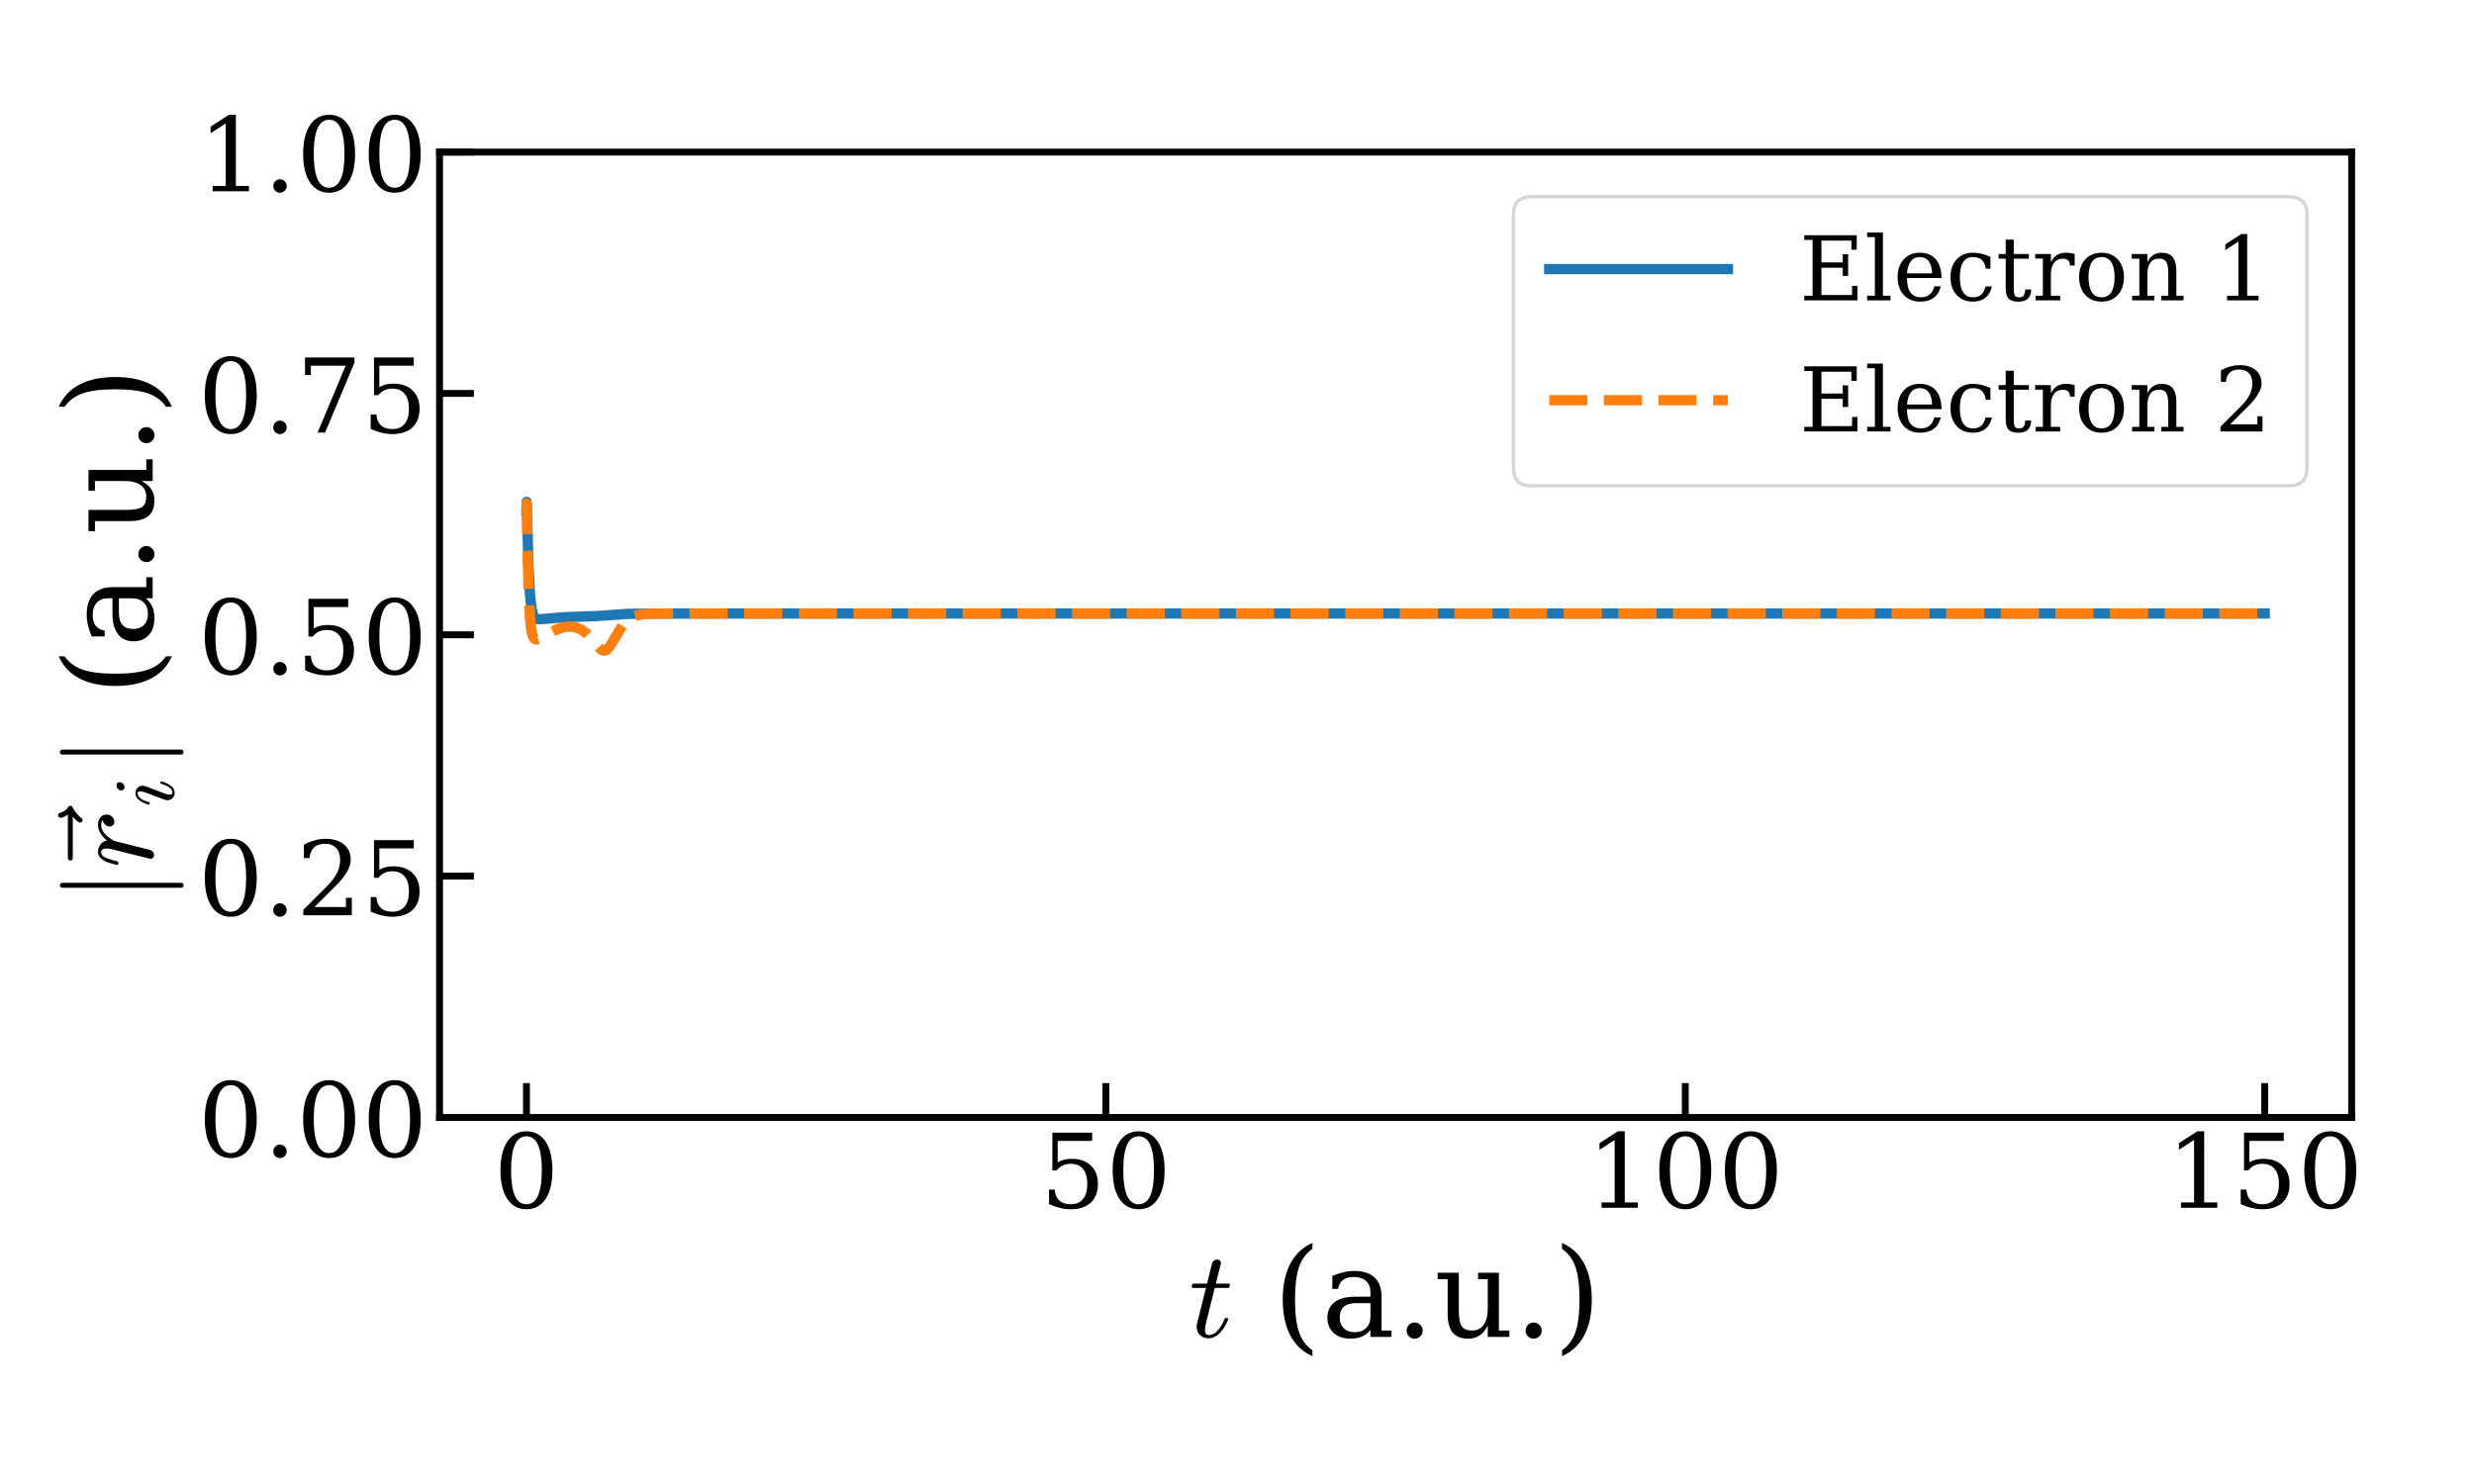
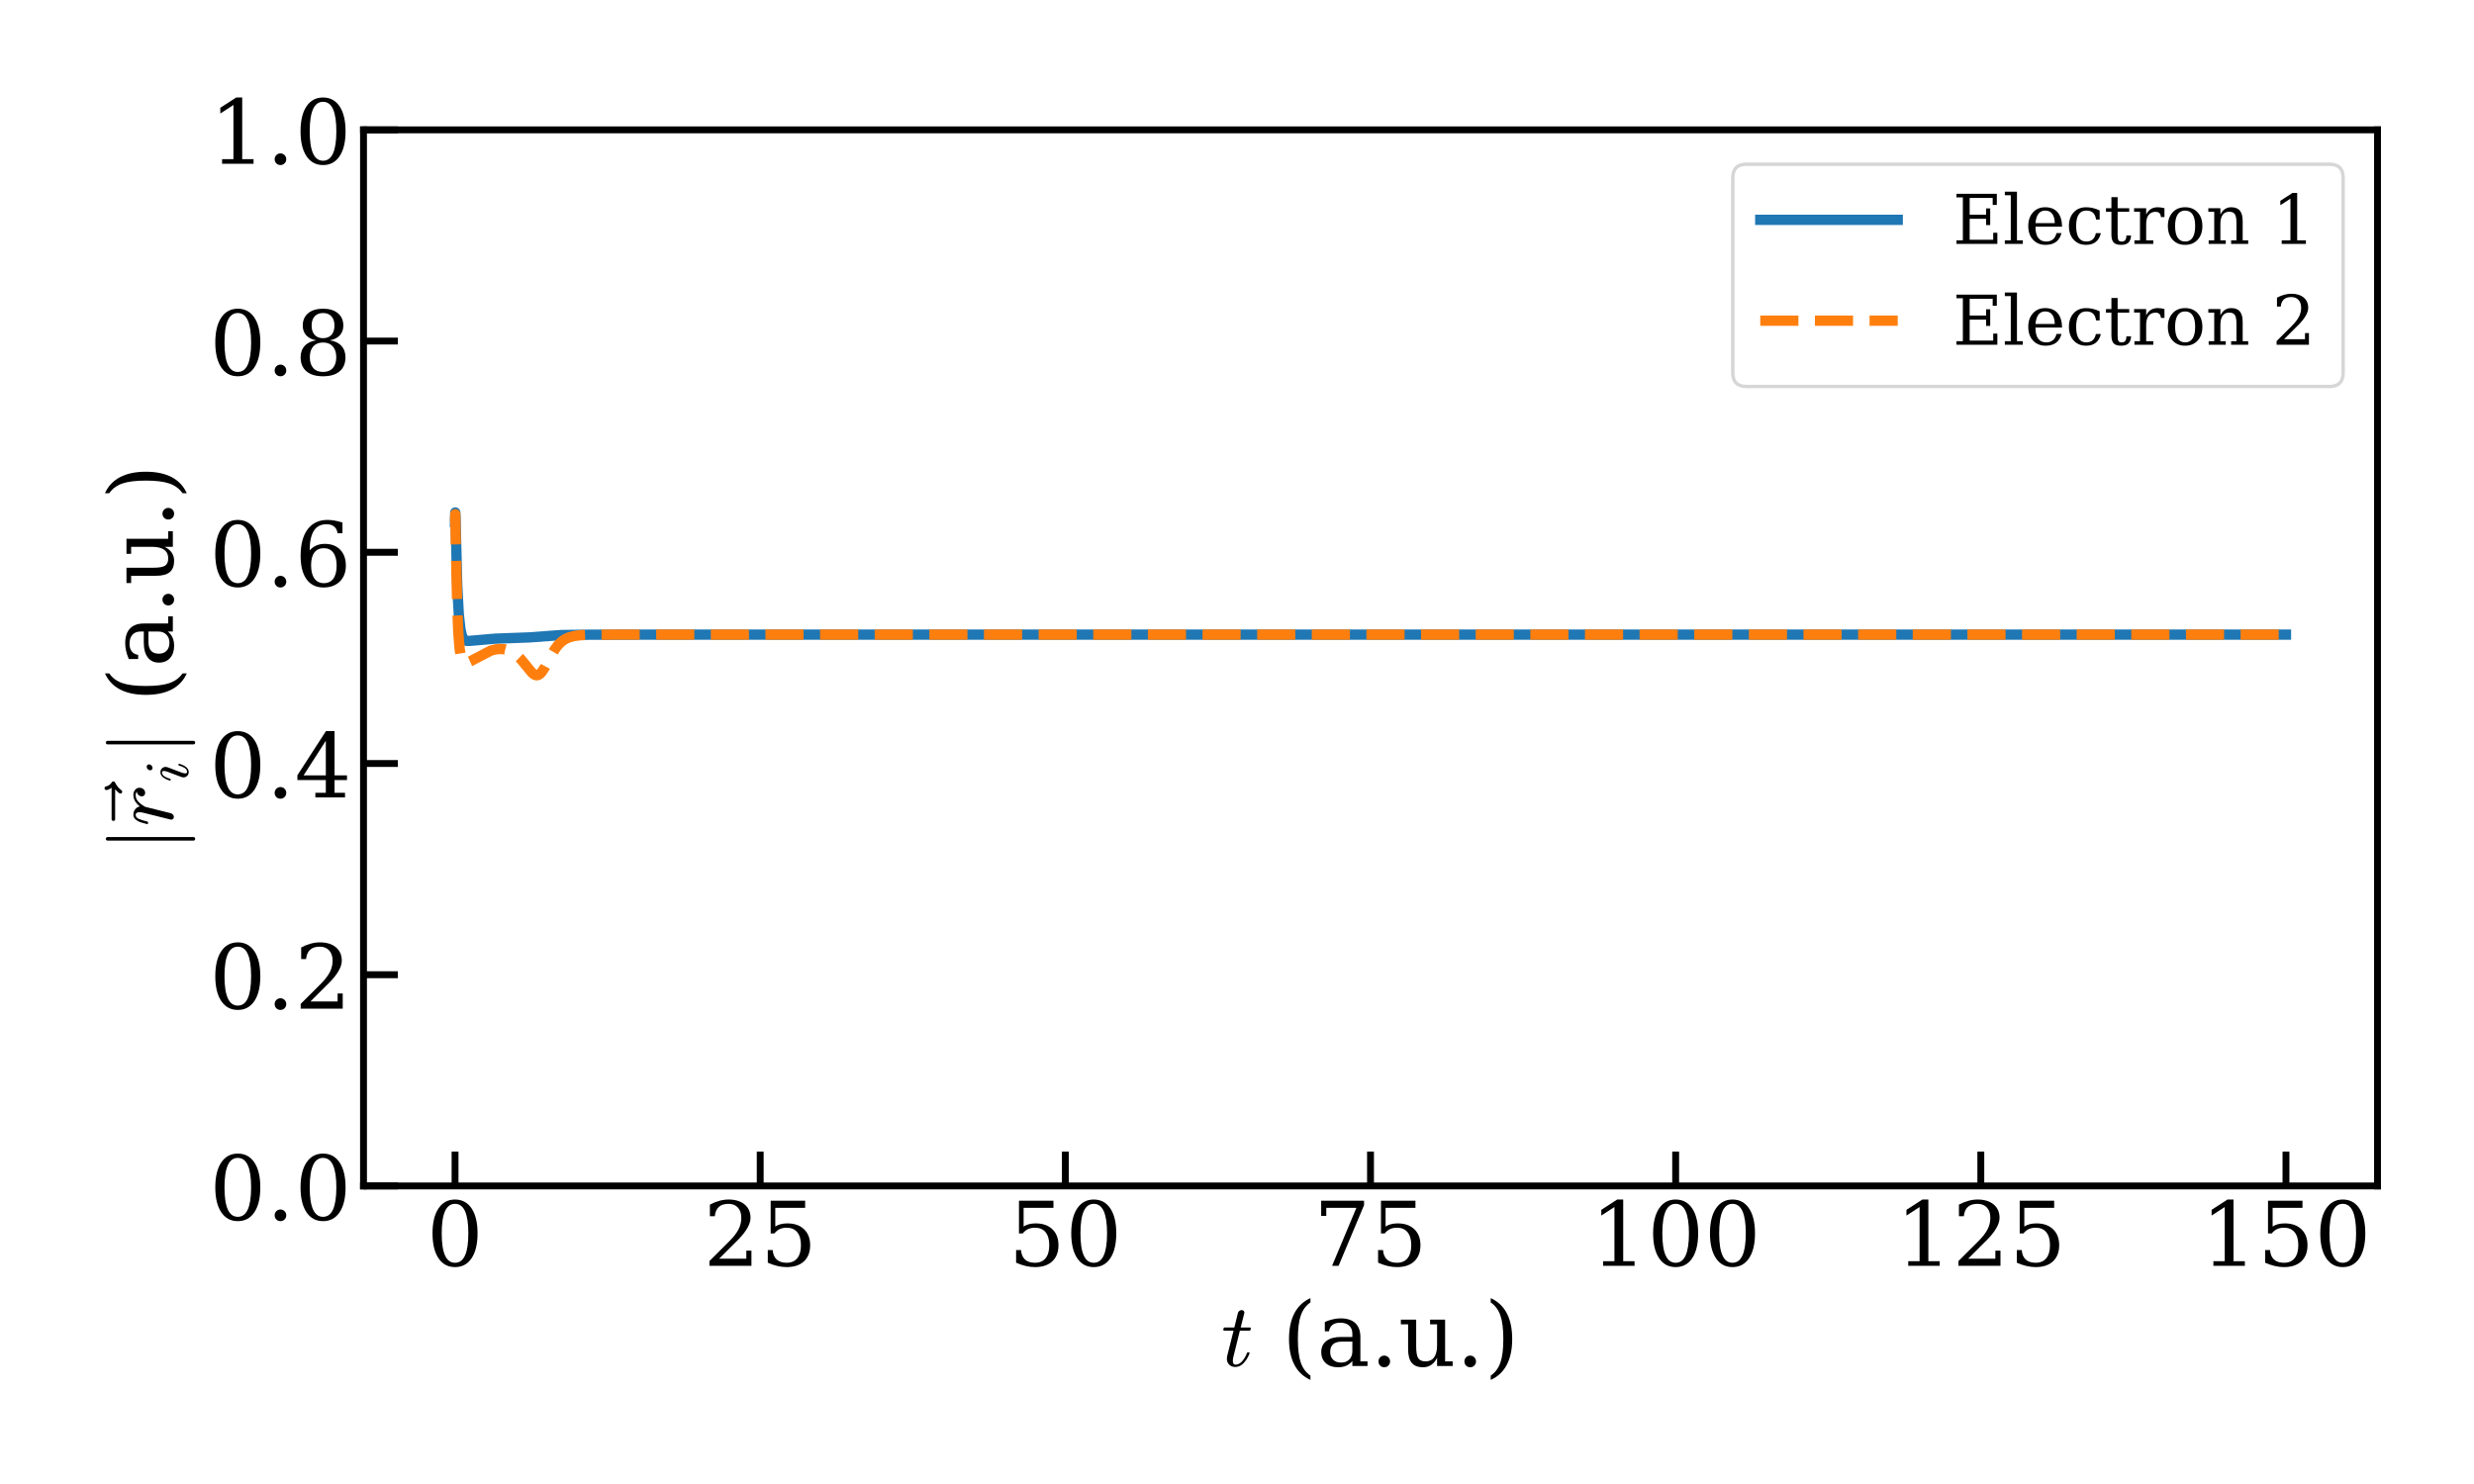
<svg xmlns="http://www.w3.org/2000/svg" xmlns:xlink="http://www.w3.org/1999/xlink" width="720pt" height="432pt" viewBox="0 0 720 432" version="1.1">
  <defs>
    <style type="text/css">*{stroke-linejoin: round; stroke-linecap: butt}</style>
  </defs>
  <g id="figure_1">
    <g id="patch_1">
      <path d="M 0 432  L 720 432  L 720 0  L 0 0  z " style="fill: #ffffff" />
    </g>
    <g id="axes_1">
      <g id="patch_2">
-         <path d="M 127.92 325.298  L 684.389 325.298  L 684.389 44.28  L 127.92 44.28  z " style="fill: #ffffff" />
+         <path d="M 105.79 345.233  L 691.92 345.233  L 691.92 37.8  L 105.79 37.8  z " style="fill: #ffffff" />
      </g>
      <g id="matplotlib.axis_1">
        <g id="xtick_1">
          <g id="line2d_1">
            <defs>
-               <path id="m65ce92275e" d="M 0 0  L 0 -10  " style="stroke: #000000; stroke-width: 2" />
-             </defs>
-             <g>
-               <use xlink:href="#m65ce92275e" x="153.214" y="325.298" style="stroke: #000000; stroke-width: 2" />
+               <path id="m4cec9839da" d="M 0 0  L 0 -10  " style="stroke: #000000; stroke-width: 2" />
+             </defs>
+             <g>
+               <use xlink:href="#m4cec9839da" x="132.432" y="345.233" style="stroke: #000000; stroke-width: 2" />
            </g>
          </g>
          <g id="text_1">
-             <g transform="translate(143.6703 351.5928) scale(0.3 -0.3)">
+             <g transform="translate(124.161 368.4884) scale(0.26 -0.26)">
              <defs>
                <path id="DejaVuSerif-30" d="M 2034 219  Q 2513 219 2750 744  Q 2988 1269 2988 2328  Q 2988 3391 2750 3916  Q 2513 4441 2034 4441  Q 1556 4441 1318 3916  Q 1081 3391 1081 2328  Q 1081 1269 1318 744  Q 1556 219 2034 219  z M 2034 -91  Q 1275 -91 848 546  Q 422 1184 422 2328  Q 422 3475 848 4112  Q 1275 4750 2034 4750  Q 2797 4750 3222 4112  Q 3647 3475 3647 2328  Q 3647 1184 3222 546  Q 2797 -91 2034 -91  z " transform="scale(0.015625)" />
              </defs>
              <use xlink:href="#DejaVuSerif-30" />
            </g>
          </g>
        </g>
        <g id="xtick_2">
          <g id="line2d_2">
            <g>
-               <use xlink:href="#m65ce92275e" x="321.841" y="325.298" style="stroke: #000000; stroke-width: 2" />
+               <use xlink:href="#m4cec9839da" x="221.24" y="345.233" style="stroke: #000000; stroke-width: 2" />
            </g>
          </g>
          <g id="text_2">
-             <g transform="translate(302.7534 351.5928) scale(0.3 -0.3)">
-               <defs>
+             <g transform="translate(204.6973 368.4884) scale(0.26 -0.26)">
+               <defs>
+                 <path id="DejaVuSerif-32" d="M 819 3553  L 469 3553  L 469 4384  Q 803 4563 1142 4656  Q 1481 4750 1806 4750  Q 2534 4750 2956 4397  Q 3378 4044 3378 3438  Q 3378 2753 2422 1800  Q 2347 1728 2309 1691  L 1131 513  L 3078 513  L 3078 1088  L 3444 1088  L 3444 0  L 434 0  L 434 341  L 1850 1753  Q 2319 2222 2519 2614  Q 2719 3006 2719 3438  Q 2719 3909 2473 4175  Q 2228 4441 1797 4441  Q 1350 4441 1106 4219  Q 863 3997 819 3553  z " transform="scale(0.015625)" />
                <path id="DejaVuSerif-35" d="M 3219 4666  L 3219 4153  L 1081 4153  L 1081 2816  Q 1244 2928 1461 2984  Q 1678 3041 1947 3041  Q 2703 3041 3140 2622  Q 3578 2203 3578 1478  Q 3578 738 3136 323  Q 2694 -91 1894 -91  Q 1572 -91 1234 -12  Q 897 66 544 225  L 544 1131  L 897 1131  Q 925 688 1179 453  Q 1434 219 1894 219  Q 2388 219 2653 544  Q 2919 869 2919 1478  Q 2919 2084 2655 2407  Q 2391 2731 1894 2731  Q 1613 2731 1398 2631  Q 1184 2531 1019 2322  L 750 2322  L 750 4666  L 3219 4666  z " transform="scale(0.015625)" />
              </defs>
+               <use xlink:href="#DejaVuSerif-32" />
+               <use xlink:href="#DejaVuSerif-35" x="63.623" />
+             </g>
+           </g>
+         </g>
+         <g id="xtick_3">
+           <g id="line2d_3">
+             <g>
+               <use xlink:href="#m4cec9839da" x="310.047" y="345.233" style="stroke: #000000; stroke-width: 2" />
+             </g>
+           </g>
+           <g id="text_3">
+             <g transform="translate(293.5049 368.4884) scale(0.26 -0.26)">
              <use xlink:href="#DejaVuSerif-35" />
              <use xlink:href="#DejaVuSerif-30" x="63.623" />
            </g>
          </g>
        </g>
-         <g id="xtick_3">
-           <g id="line2d_3">
-             <g>
-               <use xlink:href="#m65ce92275e" x="490.468" y="325.298" style="stroke: #000000; stroke-width: 2" />
-             </g>
-           </g>
-           <g id="text_3">
-             <g transform="translate(461.8365 351.5928) scale(0.3 -0.3)">
+         <g id="xtick_4">
+           <g id="line2d_4">
+             <g>
+               <use xlink:href="#m4cec9839da" x="398.855" y="345.233" style="stroke: #000000; stroke-width: 2" />
+             </g>
+           </g>
+           <g id="text_4">
+             <g transform="translate(382.3125 368.4884) scale(0.26 -0.26)">
+               <defs>
+                 <path id="DejaVuSerif-37" d="M 3609 4347  L 1784 0  L 1319 0  L 3059 4153  L 903 4153  L 903 3578  L 538 3578  L 538 4666  L 3609 4666  L 3609 4347  z " transform="scale(0.015625)" />
+               </defs>
+               <use xlink:href="#DejaVuSerif-37" />
+               <use xlink:href="#DejaVuSerif-35" x="63.623" />
+             </g>
+           </g>
+         </g>
+         <g id="xtick_5">
+           <g id="line2d_5">
+             <g>
+               <use xlink:href="#m4cec9839da" x="487.663" y="345.233" style="stroke: #000000; stroke-width: 2" />
+             </g>
+           </g>
+           <g id="text_5">
+             <g transform="translate(462.8488 368.4884) scale(0.26 -0.26)">
              <defs>
                <path id="DejaVuSerif-31" d="M 909 0  L 909 331  L 1722 331  L 1722 4213  L 781 3603  L 781 4013  L 1919 4750  L 2350 4750  L 2350 331  L 3163 331  L 3163 0  L 909 0  z " transform="scale(0.015625)" />
              </defs>
              <use xlink:href="#DejaVuSerif-31" />
              <use xlink:href="#DejaVuSerif-30" x="63.623" />
              <use xlink:href="#DejaVuSerif-30" x="127.246" />
            </g>
          </g>
        </g>
-         <g id="xtick_4">
-           <g id="line2d_4">
-             <g>
-               <use xlink:href="#m65ce92275e" x="659.095" y="325.298" style="stroke: #000000; stroke-width: 2" />
-             </g>
-           </g>
-           <g id="text_4">
-             <g transform="translate(630.4634 351.5928) scale(0.3 -0.3)">
+         <g id="xtick_6">
+           <g id="line2d_6">
+             <g>
+               <use xlink:href="#m4cec9839da" x="576.47" y="345.233" style="stroke: #000000; stroke-width: 2" />
+             </g>
+           </g>
+           <g id="text_6">
+             <g transform="translate(551.6564 368.4884) scale(0.26 -0.26)">
+               <use xlink:href="#DejaVuSerif-31" />
+               <use xlink:href="#DejaVuSerif-32" x="63.623" />
+               <use xlink:href="#DejaVuSerif-35" x="127.246" />
+             </g>
+           </g>
+         </g>
+         <g id="xtick_7">
+           <g id="line2d_7">
+             <g>
+               <use xlink:href="#m4cec9839da" x="665.278" y="345.233" style="stroke: #000000; stroke-width: 2" />
+             </g>
+           </g>
+           <g id="text_7">
+             <g transform="translate(640.464 368.4884) scale(0.26 -0.26)">
              <use xlink:href="#DejaVuSerif-31" />
              <use xlink:href="#DejaVuSerif-35" x="63.623" />
              <use xlink:href="#DejaVuSerif-30" x="127.246" />
            </g>
          </g>
        </g>
-         <g id="text_5">
-           <g transform="translate(346.0343 389.1862) scale(0.36 -0.36)">
+         <g id="text_8">
+           <g transform="translate(355.435 397.6516) scale(0.26 -0.26)">
            <defs>
              <path id="Cmmi10-74" d="M 397 519  Q 397 613 416 697  L 878 2534  L 206 2534  Q 141 2534 141 2619  Q 166 2759 225 2759  L 934 2759  L 1191 3803  Q 1216 3888 1291 3947  Q 1366 4006 1459 4006  Q 1541 4006 1595 3957  Q 1650 3909 1650 3828  Q 1650 3809 1648 3798  Q 1647 3788 1644 3775  L 1388 2759  L 2047 2759  Q 2113 2759 2113 2675  Q 2109 2659 2100 2621  Q 2091 2584 2075 2559  Q 2059 2534 2028 2534  L 1331 2534  L 872 684  Q 825 503 825 372  Q 825 97 1013 97  Q 1294 97 1511 361  Q 1728 625 1844 941  Q 1869 978 1894 978  L 1972 978  Q 1997 978 2012 961  Q 2028 944 2028 922  Q 2028 909 2022 903  Q 1881 516 1612 222  Q 1344 -72 997 -72  Q 744 -72 570 93  Q 397 259 397 519  z " transform="scale(0.015625)" />
              <path id="DejaVuSerif-20" transform="scale(0.015625)" />
              <path id="DejaVuSerif-28" d="M 2041 -997  Q 1281 -656 893 83  Q 506 822 506 1931  Q 506 3044 893 3783  Q 1281 4522 2041 4863  L 2041 4556  Q 1559 4225 1350 3623  Q 1141 3022 1141 1931  Q 1141 844 1350 242  Q 1559 -359 2041 -691  L 2041 -997  z " transform="scale(0.015625)" />
              <path id="DejaVuSerif-61" d="M 2547 1044  L 2547 1747  L 1806 1747  Q 1378 1747 1168 1562  Q 959 1378 959 997  Q 959 650 1171 447  Q 1384 244 1747 244  Q 2106 244 2326 466  Q 2547 688 2547 1044  z M 3122 2075  L 3122 331  L 3634 331  L 3634 0  L 2547 0  L 2547 359  Q 2356 128 2106 18  Q 1856 -91 1522 -91  Q 969 -91 644 203  Q 319 497 319 997  Q 319 1513 691 1797  Q 1063 2081 1741 2081  L 2547 2081  L 2547 2309  Q 2547 2688 2317 2895  Q 2088 3103 1672 3103  Q 1328 3103 1125 2947  Q 922 2791 872 2484  L 575 2484  L 575 3156  Q 875 3284 1158 3348  Q 1441 3413 1709 3413  Q 2400 3413 2761 3070  Q 3122 2728 3122 2075  z " transform="scale(0.015625)" />
              <path id="DejaVuSerif-2e" d="M 603 325  Q 603 500 722 622  Q 841 744 1019 744  Q 1191 744 1312 622  Q 1434 500 1434 325  Q 1434 153 1312 31  Q 1191 -91 1019 -91  Q 841 -91 722 29  Q 603 150 603 325  z " transform="scale(0.015625)" />
              <path id="DejaVuSerif-75" d="M 2266 3322  L 3341 3322  L 3341 331  L 3884 331  L 3884 0  L 2766 0  L 2766 588  Q 2606 256 2353 82  Q 2100 -91 1766 -91  Q 1213 -91 952 223  Q 691 538 691 1209  L 691 2988  L 172 2988  L 172 3322  L 1269 3322  L 1269 1388  Q 1269 781 1417 556  Q 1566 331 1947 331  Q 2347 331 2556 625  Q 2766 919 2766 1478  L 2766 2988  L 2266 2988  L 2266 3322  z " transform="scale(0.015625)" />
              <path id="DejaVuSerif-29" d="M 453 -997  L 453 -691  Q 934 -359 1145 242  Q 1356 844 1356 1931  Q 1356 3022 1145 3623  Q 934 4225 453 4556  L 453 4863  Q 1216 4522 1603 3783  Q 1991 3044 1991 1931  Q 1991 822 1603 83  Q 1216 -656 453 -997  z " transform="scale(0.015625)" />
            </defs>
            <use xlink:href="#Cmmi10-74" transform="translate(0 0.015625)" />
            <use xlink:href="#DejaVuSerif-20" transform="translate(36.08398 0.015625)" />
            <use xlink:href="#DejaVuSerif-28" transform="translate(67.87109 0.015625)" />
            <use xlink:href="#DejaVuSerif-61" transform="translate(106.8848 0.015625)" />
            <use xlink:href="#DejaVuSerif-2e" transform="translate(166.5039 0.015625)" />
            <use xlink:href="#DejaVuSerif-75" transform="translate(198.291 0.015625)" />
            <use xlink:href="#DejaVuSerif-2e" transform="translate(262.6953 0.015625)" />
            <use xlink:href="#DejaVuSerif-29" transform="translate(294.4824 0.015625)" />
          </g>
        </g>
      </g>
      <g id="matplotlib.axis_2">
        <g id="ytick_1">
-           <g id="line2d_5">
-             <defs>
-               <path id="mac191ce9b4" d="M 0 0  L 10 0  " style="stroke: #000000; stroke-width: 2" />
-             </defs>
-             <g>
-               <use xlink:href="#mac191ce9b4" x="127.92" y="325.298" style="stroke: #000000; stroke-width: 2" />
-             </g>
-           </g>
-           <g id="text_6">
-             <g transform="translate(57.62313 336.6952) scale(0.3 -0.3)">
+           <g id="line2d_8">
+             <defs>
+               <path id="me21f2aaf8e" d="M 0 0  L 10 0  " style="stroke: #000000; stroke-width: 2" />
+             </defs>
+             <g>
+               <use xlink:href="#me21f2aaf8e" x="105.79" y="345.233" style="stroke: #000000; stroke-width: 2" />
+             </g>
+           </g>
+           <g id="text_9">
+             <g transform="translate(60.94188 355.1105) scale(0.26 -0.26)">
              <use xlink:href="#DejaVuSerif-30" />
              <use xlink:href="#DejaVuSerif-2e" x="63.623" />
              <use xlink:href="#DejaVuSerif-30" x="95.41" />
-               <use xlink:href="#DejaVuSerif-30" x="159.033" />
            </g>
          </g>
        </g>
        <g id="ytick_2">
-           <g id="line2d_6">
-             <g>
-               <use xlink:href="#mac191ce9b4" x="127.92" y="255.043" style="stroke: #000000; stroke-width: 2" />
-             </g>
-           </g>
-           <g id="text_7">
-             <g transform="translate(57.62313 266.4408) scale(0.3 -0.3)">
-               <defs>
-                 <path id="DejaVuSerif-32" d="M 819 3553  L 469 3553  L 469 4384  Q 803 4563 1142 4656  Q 1481 4750 1806 4750  Q 2534 4750 2956 4397  Q 3378 4044 3378 3438  Q 3378 2753 2422 1800  Q 2347 1728 2309 1691  L 1131 513  L 3078 513  L 3078 1088  L 3444 1088  L 3444 0  L 434 0  L 434 341  L 1850 1753  Q 2319 2222 2519 2614  Q 2719 3006 2719 3438  Q 2719 3909 2473 4175  Q 2228 4441 1797 4441  Q 1350 4441 1106 4219  Q 863 3997 819 3553  z " transform="scale(0.015625)" />
-               </defs>
+           <g id="line2d_9">
+             <g>
+               <use xlink:href="#me21f2aaf8e" x="105.79" y="283.746" style="stroke: #000000; stroke-width: 2" />
+             </g>
+           </g>
+           <g id="text_10">
+             <g transform="translate(60.94188 293.624) scale(0.26 -0.26)">
              <use xlink:href="#DejaVuSerif-30" />
              <use xlink:href="#DejaVuSerif-2e" x="63.623" />
              <use xlink:href="#DejaVuSerif-32" x="95.41" />
-               <use xlink:href="#DejaVuSerif-35" x="159.033" />
            </g>
          </g>
        </g>
        <g id="ytick_3">
-           <g id="line2d_7">
-             <g>
-               <use xlink:href="#mac191ce9b4" x="127.92" y="184.789" style="stroke: #000000; stroke-width: 2" />
-             </g>
-           </g>
-           <g id="text_8">
-             <g transform="translate(57.62313 196.1864) scale(0.3 -0.3)">
-               <use xlink:href="#DejaVuSerif-30" />
-               <use xlink:href="#DejaVuSerif-2e" x="63.623" />
-               <use xlink:href="#DejaVuSerif-35" x="95.41" />
-               <use xlink:href="#DejaVuSerif-30" x="159.033" />
+           <g id="line2d_10">
+             <g>
+               <use xlink:href="#me21f2aaf8e" x="105.79" y="222.26" style="stroke: #000000; stroke-width: 2" />
+             </g>
+           </g>
+           <g id="text_11">
+             <g transform="translate(60.94188 232.1375) scale(0.26 -0.26)">
+               <defs>
+                 <path id="DejaVuSerif-34" d="M 2234 1581  L 2234 4063  L 641 1581  L 2234 1581  z M 3609 0  L 1484 0  L 1484 331  L 2234 331  L 2234 1247  L 197 1247  L 197 1588  L 2241 4750  L 2859 4750  L 2859 1581  L 3750 1581  L 3750 1247  L 2859 1247  L 2859 331  L 3609 331  L 3609 0  z " transform="scale(0.015625)" />
+               </defs>
+               <use xlink:href="#DejaVuSerif-30" />
+               <use xlink:href="#DejaVuSerif-2e" x="63.623" />
+               <use xlink:href="#DejaVuSerif-34" x="95.41" />
            </g>
          </g>
        </g>
        <g id="ytick_4">
-           <g id="line2d_8">
-             <g>
-               <use xlink:href="#mac191ce9b4" x="127.92" y="114.534" style="stroke: #000000; stroke-width: 2" />
-             </g>
-           </g>
-           <g id="text_9">
-             <g transform="translate(57.62313 125.932) scale(0.3 -0.3)">
-               <defs>
-                 <path id="DejaVuSerif-37" d="M 3609 4347  L 1784 0  L 1319 0  L 3059 4153  L 903 4153  L 903 3578  L 538 3578  L 538 4666  L 3609 4666  L 3609 4347  z " transform="scale(0.015625)" />
-               </defs>
-               <use xlink:href="#DejaVuSerif-30" />
-               <use xlink:href="#DejaVuSerif-2e" x="63.623" />
-               <use xlink:href="#DejaVuSerif-37" x="95.41" />
-               <use xlink:href="#DejaVuSerif-35" x="159.033" />
+           <g id="line2d_11">
+             <g>
+               <use xlink:href="#me21f2aaf8e" x="105.79" y="160.773" style="stroke: #000000; stroke-width: 2" />
+             </g>
+           </g>
+           <g id="text_12">
+             <g transform="translate(60.94188 170.651) scale(0.26 -0.26)">
+               <defs>
+                 <path id="DejaVuSerif-36" d="M 2094 219  Q 2534 219 2771 542  Q 3009 866 3009 1472  Q 3009 2078 2771 2401  Q 2534 2725 2094 2725  Q 1647 2725 1412 2412  Q 1178 2100 1178 1509  Q 1178 888 1415 553  Q 1653 219 2094 219  z M 1075 2569  Q 1288 2803 1556 2918  Q 1825 3034 2163 3034  Q 2859 3034 3264 2615  Q 3669 2197 3669 1472  Q 3669 763 3233 336  Q 2797 -91 2069 -91  Q 1278 -91 853 498  Q 428 1088 428 2181  Q 428 3406 931 4078  Q 1434 4750 2350 4750  Q 2597 4750 2869 4703  Q 3141 4656 3425 4563  L 3425 3794  L 3072 3794  Q 3034 4109 2831 4275  Q 2628 4441 2284 4441  Q 1678 4441 1381 3981  Q 1084 3522 1075 2569  z " transform="scale(0.015625)" />
+               </defs>
+               <use xlink:href="#DejaVuSerif-30" />
+               <use xlink:href="#DejaVuSerif-2e" x="63.623" />
+               <use xlink:href="#DejaVuSerif-36" x="95.41" />
            </g>
          </g>
        </g>
        <g id="ytick_5">
-           <g id="line2d_9">
-             <g>
-               <use xlink:href="#mac191ce9b4" x="127.92" y="44.28" style="stroke: #000000; stroke-width: 2" />
-             </g>
-           </g>
-           <g id="text_10">
-             <g transform="translate(57.62313 55.67766) scale(0.3 -0.3)">
+           <g id="line2d_12">
+             <g>
+               <use xlink:href="#me21f2aaf8e" x="105.79" y="99.287" style="stroke: #000000; stroke-width: 2" />
+             </g>
+           </g>
+           <g id="text_13">
+             <g transform="translate(60.94188 109.1645) scale(0.26 -0.26)">
+               <defs>
+                 <path id="DejaVuSerif-38" d="M 2981 1275  Q 2981 1775 2732 2051  Q 2484 2328 2034 2328  Q 1584 2328 1336 2051  Q 1088 1775 1088 1275  Q 1088 772 1336 495  Q 1584 219 2034 219  Q 2484 219 2732 495  Q 2981 772 2981 1275  z M 2853 3541  Q 2853 3966 2637 4203  Q 2422 4441 2034 4441  Q 1650 4441 1433 4203  Q 1216 3966 1216 3541  Q 1216 3113 1433 2875  Q 1650 2638 2034 2638  Q 2422 2638 2637 2875  Q 2853 3113 2853 3541  z M 2516 2484  Q 3047 2413 3344 2092  Q 3641 1772 3641 1275  Q 3641 619 3225 264  Q 2809 -91 2034 -91  Q 1263 -91 845 264  Q 428 619 428 1275  Q 428 1772 725 2092  Q 1022 2413 1556 2484  Q 1084 2569 832 2842  Q 581 3116 581 3541  Q 581 4103 968 4426  Q 1356 4750 2034 4750  Q 2713 4750 3100 4426  Q 3488 4103 3488 3541  Q 3488 3116 3236 2842  Q 2984 2569 2516 2484  z " transform="scale(0.015625)" />
+               </defs>
+               <use xlink:href="#DejaVuSerif-30" />
+               <use xlink:href="#DejaVuSerif-2e" x="63.623" />
+               <use xlink:href="#DejaVuSerif-38" x="95.41" />
+             </g>
+           </g>
+         </g>
+         <g id="ytick_6">
+           <g id="line2d_13">
+             <g>
+               <use xlink:href="#me21f2aaf8e" x="105.79" y="37.8" style="stroke: #000000; stroke-width: 2" />
+             </g>
+           </g>
+           <g id="text_14">
+             <g transform="translate(60.94188 47.67797) scale(0.26 -0.26)">
              <use xlink:href="#DejaVuSerif-31" />
              <use xlink:href="#DejaVuSerif-2e" x="63.623" />
              <use xlink:href="#DejaVuSerif-30" x="95.41" />
-               <use xlink:href="#DejaVuSerif-30" x="159.033" />
-             </g>
-           </g>
-         </g>
-         <g id="text_11">
-           <g transform="translate(44.62313 262.7287) rotate(-90) scale(0.36 -0.36)">
+             </g>
+           </g>
+         </g>
+         <g id="text_15">
+           <g transform="translate(50.44188 247.8063) rotate(-90) scale(0.26 -0.26)">
            <defs>
              <path id="Cmsy10-6a" d="M 763 -1484  L 763 4684  Q 763 4734 800 4767  Q 838 4800 891 4800  Q 938 4800 978 4767  Q 1019 4734 1019 4684  L 1019 -1484  Q 1019 -1534 978 -1567  Q 938 -1600 891 -1600  Q 838 -1600 800 -1567  Q 763 -1534 763 -1484  z " transform="scale(0.015625)" />
              <path id="Cmmi10-7e" d="M 1281 3809  Q 1231 3809 1198 3846  Q 1166 3884 1166 3938  Q 1166 3984 1198 4023  Q 1231 4063 1281 4063  L 3547 4063  Q 3378 4291 3378 4441  Q 3378 4497 3417 4533  Q 3456 4569 3506 4569  Q 3613 4569 3634 4469  Q 3697 4194 3938 4044  Q 4000 4003 4000 3938  Q 4000 3859 3938 3828  Q 3575 3647 3353 3347  Q 3328 3303 3256 3303  Q 3209 3303 3168 3340  Q 3128 3378 3128 3431  Q 3128 3547 3438 3809  L 1281 3809  z " transform="scale(0.015625)" />
              <path id="Cmmi10-72" d="M 494 109  Q 494 147 500 166  L 978 2075  Q 1025 2253 1025 2388  Q 1025 2663 838 2663  Q 638 2663 541 2423  Q 444 2184 353 1819  Q 353 1800 334 1789  Q 316 1778 300 1778  L 225 1778  Q 203 1778 187 1801  Q 172 1825 172 1844  Q 241 2122 305 2315  Q 369 2509 505 2668  Q 641 2828 844 2828  Q 1066 2828 1233 2700  Q 1400 2572 1441 2363  Q 1603 2575 1811 2701  Q 2019 2828 2266 2828  Q 2469 2828 2623 2709  Q 2778 2591 2778 2388  Q 2778 2225 2676 2104  Q 2575 1984 2406 1984  Q 2303 1984 2233 2048  Q 2163 2113 2163 2216  Q 2163 2356 2266 2467  Q 2369 2578 2503 2578  Q 2400 2663 2253 2663  Q 1978 2663 1775 2467  Q 1572 2272 1409 1972  L 953 141  Q 931 53 854 -9  Q 778 -72 684 -72  Q 606 -72 550 -22  Q 494 28 494 109  z " transform="scale(0.015625)" />
              <path id="Cmmi10-69" d="M 500 459  Q 500 578 550 709  L 1069 2088  Q 1153 2322 1153 2472  Q 1153 2663 1013 2663  Q 759 2663 595 2402  Q 431 2141 353 1819  Q 341 1778 300 1778  L 225 1778  Q 172 1778 172 1838  L 172 1856  Q 275 2238 487 2533  Q 700 2828 1025 2828  Q 1253 2828 1411 2678  Q 1569 2528 1569 2297  Q 1569 2178 1516 2047  L 997 672  Q 909 459 909 288  Q 909 97 1056 97  Q 1306 97 1473 364  Q 1641 631 1709 941  Q 1722 978 1759 978  L 1838 978  Q 1863 978 1878 961  Q 1894 944 1894 922  Q 1894 916 1888 903  Q 1800 541 1583 234  Q 1366 -72 1044 -72  Q 819 -72 659 83  Q 500 238 500 459  z M 1222 3878  Q 1222 4013 1334 4122  Q 1447 4231 1581 4231  Q 1691 4231 1761 4164  Q 1831 4097 1831 3994  Q 1831 3850 1717 3742  Q 1603 3634 1466 3634  Q 1363 3634 1292 3704  Q 1222 3775 1222 3878  z " transform="scale(0.015625)" />
            </defs>
            <use xlink:href="#Cmsy10-6a" transform="translate(0 0.53125)" />
            <use xlink:href="#Cmmi10-7e" transform="translate(15.74609 5.609375)" />
            <use xlink:href="#Cmmi10-72" transform="translate(27.68555 0.53125)" />
            <use xlink:href="#Cmmi10-69" transform="translate(77.26687 -16.475) scale(0.7)" />
            <use xlink:href="#Cmsy10-6a" transform="translate(107.7409 0.53125)" />
            <use xlink:href="#DejaVuSerif-20" transform="translate(135.4264 0.53125)" />
            <use xlink:href="#DejaVuSerif-28" transform="translate(167.2136 0.53125)" />
            <use xlink:href="#DejaVuSerif-61" transform="translate(206.2272 0.53125)" />
            <use xlink:href="#DejaVuSerif-2e" transform="translate(265.8464 0.53125)" />
            <use xlink:href="#DejaVuSerif-75" transform="translate(297.6335 0.53125)" />
            <use xlink:href="#DejaVuSerif-2e" transform="translate(362.0378 0.53125)" />
            <use xlink:href="#DejaVuSerif-29" transform="translate(393.8249 0.53125)" />
          </g>
        </g>
      </g>
-       <g id="line2d_10">
-         <path d="M 153.214 148.658  L 153.278 146.097  L 153.341 147.398  L 153.813 165.264  L 154.244 173.146  L 154.703 177.162  L 155.116 178.888  L 155.512 179.7  L 155.899 180.08  L 156.378 180.26  L 157.137 180.27  L 164.374 179.671  L 173.766 179.333  L 182.572 178.707  L 191.061 178.612  L 220.421 178.595  L 553.869 178.595  L 659.095 178.595  L 659.095 178.595  " clip-path="url(#p3c9291bafa)" style="fill: none; stroke: #1f77b4; stroke-width: 3; stroke-linecap: square" />
-       </g>
-       <g id="line2d_11">
-         <path d="M 153.214 148.657  L 153.278 146.549  L 153.439 155.118  L 153.813 171.413  L 154.244 179.973  L 154.591 183.216  L 155.013 185.099  L 155.412 185.845  L 155.802 186.111  L 156.283 186.134  L 157.042 185.883  L 158.541 185.086  L 161.756 183.362  L 163.355 182.769  L 164.787 182.468  L 166.149 182.417  L 167.404 182.599  L 168.512 182.974  L 169.596 183.569  L 170.655 184.396  L 171.847 185.628  L 175.036 189.187  L 175.633 189.407  L 176.159 189.35  L 176.674 189.052  L 177.293 188.394  L 178.103 187.151  L 181.323 181.785  L 182.358 180.691  L 183.326 179.972  L 184.418 179.432  L 185.757 179.038  L 187.507 178.782  L 190.202 178.643  L 196.832 178.597  L 326.475 178.595  L 659.095 178.595  L 659.095 178.595  " clip-path="url(#p3c9291bafa)" style="fill: none; stroke-dasharray: 11.1,4.8; stroke-dashoffset: 0; stroke: #ff7f0e; stroke-width: 3" />
+       <g id="line2d_14">
+         <path d="M 132.432 151.99  L 132.499 149.187  L 132.566 150.61  L 133.063 170.156  L 133.517 178.779  L 134.001 183.172  L 134.436 185.061  L 134.852 185.949  L 135.261 186.364  L 135.765 186.562  L 136.564 186.572  L 144.103 185.919  L 154 185.554  L 163.355 184.863  L 171.845 184.761  L 198.525 184.74  L 513.518 184.74  L 665.278 184.74  L 665.278 184.74  " clip-path="url(#pca1c353eff)" style="fill: none; stroke: #1f77b4; stroke-width: 3; stroke-linecap: square" />
+       </g>
+       <g id="line2d_15">
+         <path d="M 132.432 151.989  L 132.499 149.682  L 132.67 159.057  L 133.063 176.883  L 133.404 184.586  L 133.765 188.905  L 134.11 191.065  L 134.539 192.358  L 134.954 192.861  L 135.361 193.003  L 135.965 192.913  L 136.961 192.463  L 142.838 189.393  L 144.27 189.031  L 145.648 188.91  L 146.928 189.023  L 148.1 189.346  L 149.251 189.902  L 150.377 190.708  L 151.477 191.769  L 152.877 193.465  L 154.868 195.894  L 155.575 196.416  L 156.125 196.576  L 156.6 196.507  L 157.142 196.18  L 157.711 195.57  L 158.474 194.407  L 160.02 191.502  L 161.411 189.108  L 162.469 187.711  L 163.468 186.741  L 164.492 186.042  L 165.655 185.522  L 167.062 185.152  L 168.895 184.915  L 171.845 184.783  L 179.497 184.741  L 384.703 184.74  L 665.278 184.74  L 665.278 184.74  " clip-path="url(#pca1c353eff)" style="fill: none; stroke-dasharray: 11.1,4.8; stroke-dashoffset: 0; stroke: #ff7f0e; stroke-width: 3" />
      </g>
      <g id="patch_3">
-         <path d="M 127.92 325.298  L 127.92 44.28  " style="fill: none; stroke: #000000; stroke-width: 2; stroke-linejoin: miter; stroke-linecap: square" />
+         <path d="M 105.79 345.233  L 105.79 37.8  " style="fill: none; stroke: #000000; stroke-width: 2; stroke-linejoin: miter; stroke-linecap: square" />
      </g>
      <g id="patch_4">
-         <path d="M 684.389 325.298  L 684.389 44.28  " style="fill: none; stroke: #000000; stroke-width: 2; stroke-linejoin: miter; stroke-linecap: square" />
+         <path d="M 691.92 345.233  L 691.92 37.8  " style="fill: none; stroke: #000000; stroke-width: 2; stroke-linejoin: miter; stroke-linecap: square" />
      </g>
      <g id="patch_5">
-         <path d="M 127.92 325.298  L 684.389 325.298  " style="fill: none; stroke: #000000; stroke-width: 2; stroke-linejoin: miter; stroke-linecap: square" />
+         <path d="M 105.79 345.233  L 691.92 345.233  " style="fill: none; stroke: #000000; stroke-width: 2; stroke-linejoin: miter; stroke-linecap: square" />
      </g>
      <g id="patch_6">
-         <path d="M 127.92 44.28  L 684.389 44.28  " style="fill: none; stroke: #000000; stroke-width: 2; stroke-linejoin: miter; stroke-linecap: square" />
+         <path d="M 105.79 37.8  L 691.92 37.8  " style="fill: none; stroke: #000000; stroke-width: 2; stroke-linejoin: miter; stroke-linecap: square" />
      </g>
      <g id="legend_1">
        <g id="patch_7">
-           <path d="M 445.664 141.406  L 666.189 141.406  Q 671.389 141.406 671.389 136.206  L 671.389 62.48  Q 671.389 57.28 666.189 57.28  L 445.664 57.28  Q 440.464 57.28 440.464 62.48  L 440.464 136.206  Q 440.464 141.406 445.664 141.406  z " style="fill: #ffffff; opacity: 0.8; stroke: #cccccc; stroke-linejoin: miter" />
-         </g>
-         <g id="line2d_12">
-           <path d="M 450.864 78.336  L 476.864 78.336  L 502.864 78.336  " style="fill: none; stroke: #1f77b4; stroke-width: 3; stroke-linecap: square" />
-         </g>
-         <g id="text_12">
-           <g transform="translate(523.6639 87.43594) scale(0.26 -0.26)">
+           <path d="M 508.286 112.513  L 677.92 112.513  Q 681.92 112.513 681.92 108.513  L 681.92 51.8  Q 681.92 47.8 677.92 47.8  L 508.286 47.8  Q 504.286 47.8 504.286 51.8  L 504.286 108.513  Q 504.286 112.513 508.286 112.513  z " style="fill: #ffffff; opacity: 0.8; stroke: #cccccc; stroke-linejoin: miter" />
+         </g>
+         <g id="line2d_16">
+           <path d="M 512.286 63.997  L 532.286 63.997  L 552.286 63.997  " style="fill: none; stroke: #1f77b4; stroke-width: 3; stroke-linecap: square" />
+         </g>
+         <g id="text_16">
+           <g transform="translate(568.2856 70.99688) scale(0.2 -0.2)">
            <defs>
              <path id="DejaVuSerif-45" d="M 353 0  L 353 331  L 947 331  L 947 4331  L 353 4331  L 353 4666  L 4109 4666  L 4109 3628  L 3725 3628  L 3725 4281  L 1581 4281  L 1581 2719  L 3109 2719  L 3109 3303  L 3494 3303  L 3494 1753  L 3109 1753  L 3109 2338  L 1581 2338  L 1581 384  L 3775 384  L 3775 1038  L 4159 1038  L 4159 0  L 353 0  z " transform="scale(0.015625)" />
              <path id="DejaVuSerif-6c" d="M 1313 331  L 1856 331  L 1856 0  L 184 0  L 184 331  L 738 331  L 738 4531  L 184 4531  L 184 4863  L 1313 4863  L 1313 331  z " transform="scale(0.015625)" />
              <path id="DejaVuSerif-65" d="M 3469 1600  L 991 1600  L 991 1575  Q 991 903 1244 561  Q 1497 219 1991 219  Q 2369 219 2611 417  Q 2853 616 2950 1006  L 3413 1006  Q 3275 459 2904 184  Q 2534 -91 1931 -91  Q 1203 -91 761 389  Q 319 869 319 1663  Q 319 2450 753 2931  Q 1188 3413 1894 3413  Q 2647 3413 3050 2948  Q 3453 2484 3469 1600  z M 2791 1931  Q 2772 2513 2545 2808  Q 2319 3103 1894 3103  Q 1497 3103 1269 2806  Q 1041 2509 991 1931  L 2791 1931  z " transform="scale(0.015625)" />
              <path id="DejaVuSerif-63" d="M 3291 997  Q 3169 466 2822 187  Q 2475 -91 1925 -91  Q 1200 -91 759 389  Q 319 869 319 1663  Q 319 2459 759 2936  Q 1200 3413 1925 3413  Q 2241 3413 2553 3339  Q 2866 3266 3181 3116  L 3181 2266  L 2847 2266  Q 2781 2703 2561 2903  Q 2341 3103 1931 3103  Q 1466 3103 1228 2742  Q 991 2381 991 1663  Q 991 944 1227 581  Q 1463 219 1931 219  Q 2303 219 2525 412  Q 2747 606 2828 997  L 3291 997  z " transform="scale(0.015625)" />
              <path id="DejaVuSerif-74" d="M 691 2988  L 184 2988  L 184 3322  L 691 3322  L 691 4353  L 1269 4353  L 1269 3322  L 2350 3322  L 2350 2988  L 1269 2988  L 1269 878  Q 1269 456 1350 337  Q 1431 219 1650 219  Q 1875 219 1978 351  Q 2081 484 2088 781  L 2522 781  Q 2497 328 2275 118  Q 2053 -91 1600 -91  Q 1103 -91 897 129  Q 691 350 691 878  L 691 2988  z " transform="scale(0.015625)" />
              <path id="DejaVuSerif-72" d="M 3059 3328  L 3059 2497  L 2728 2497  Q 2713 2744 2591 2866  Q 2469 2988 2234 2988  Q 1809 2988 1582 2694  Q 1356 2400 1356 1850  L 1356 331  L 2022 331  L 2022 0  L 263 0  L 263 331  L 781 331  L 781 2994  L 231 2994  L 231 3322  L 1356 3322  L 1356 2731  Q 1525 3078 1790 3245  Q 2056 3413 2438 3413  Q 2578 3413 2733 3391  Q 2888 3369 3059 3328  z " transform="scale(0.015625)" />
              <path id="DejaVuSerif-6f" d="M 1925 219  Q 2388 219 2623 584  Q 2859 950 2859 1663  Q 2859 2375 2623 2739  Q 2388 3103 1925 3103  Q 1463 3103 1227 2739  Q 991 2375 991 1663  Q 991 950 1228 584  Q 1466 219 1925 219  z M 1925 -91  Q 1200 -91 759 389  Q 319 869 319 1663  Q 319 2456 758 2934  Q 1197 3413 1925 3413  Q 2653 3413 3092 2934  Q 3531 2456 3531 1663  Q 3531 869 3092 389  Q 2653 -91 1925 -91  z " transform="scale(0.015625)" />
              <path id="DejaVuSerif-6e" d="M 263 0  L 263 331  L 781 331  L 781 2988  L 231 2988  L 231 3322  L 1356 3322  L 1356 2731  Q 1516 3069 1770 3241  Q 2025 3413 2363 3413  Q 2913 3413 3172 3097  Q 3431 2781 3431 2113  L 3431 331  L 3944 331  L 3944 0  L 2356 0  L 2356 331  L 2853 331  L 2853 1931  Q 2853 2541 2703 2767  Q 2553 2994 2175 2994  Q 1775 2994 1565 2701  Q 1356 2409 1356 1850  L 1356 331  L 1856 331  L 1856 0  L 263 0  z " transform="scale(0.015625)" />
            </defs>
            <use xlink:href="#DejaVuSerif-45" />
            <use xlink:href="#DejaVuSerif-6c" x="72.998" />
            <use xlink:href="#DejaVuSerif-65" x="104.98" />
            <use xlink:href="#DejaVuSerif-63" x="164.16" />
            <use xlink:href="#DejaVuSerif-74" x="220.166" />
            <use xlink:href="#DejaVuSerif-72" x="260.352" />
            <use xlink:href="#DejaVuSerif-6f" x="308.154" />
            <use xlink:href="#DejaVuSerif-6e" x="368.359" />
            <use xlink:href="#DejaVuSerif-20" x="432.764" />
            <use xlink:href="#DejaVuSerif-31" x="464.551" />
          </g>
        </g>
-         <g id="line2d_13">
-           <path d="M 450.864 116.499  L 476.864 116.499  L 502.864 116.499  " style="fill: none; stroke-dasharray: 11.1,4.8; stroke-dashoffset: 0; stroke: #ff7f0e; stroke-width: 3" />
-         </g>
-         <g id="text_13">
-           <g transform="translate(523.6639 125.5991) scale(0.26 -0.26)">
+         <g id="line2d_17">
+           <path d="M 512.286 93.353  L 532.286 93.353  L 552.286 93.353  " style="fill: none; stroke-dasharray: 11.1,4.8; stroke-dashoffset: 0; stroke: #ff7f0e; stroke-width: 3" />
+         </g>
+         <g id="text_17">
+           <g transform="translate(568.2856 100.3531) scale(0.2 -0.2)">
            <use xlink:href="#DejaVuSerif-45" />
            <use xlink:href="#DejaVuSerif-6c" x="72.998" />
            <use xlink:href="#DejaVuSerif-65" x="104.98" />
            <use xlink:href="#DejaVuSerif-63" x="164.16" />
            <use xlink:href="#DejaVuSerif-74" x="220.166" />
            <use xlink:href="#DejaVuSerif-72" x="260.352" />
            <use xlink:href="#DejaVuSerif-6f" x="308.154" />
            <use xlink:href="#DejaVuSerif-6e" x="368.359" />
            <use xlink:href="#DejaVuSerif-20" x="432.764" />
            <use xlink:href="#DejaVuSerif-32" x="464.551" />
          </g>
        </g>
      </g>
    </g>
  </g>
  <defs>
-     <clipPath id="p3c9291bafa">
-       <rect x="127.92" y="44.28" width="556.469" height="281.017" />
+     <clipPath id="pca1c353eff">
+       <rect x="105.79" y="37.8" width="586.13" height="307.433" />
    </clipPath>
  </defs>
</svg>
